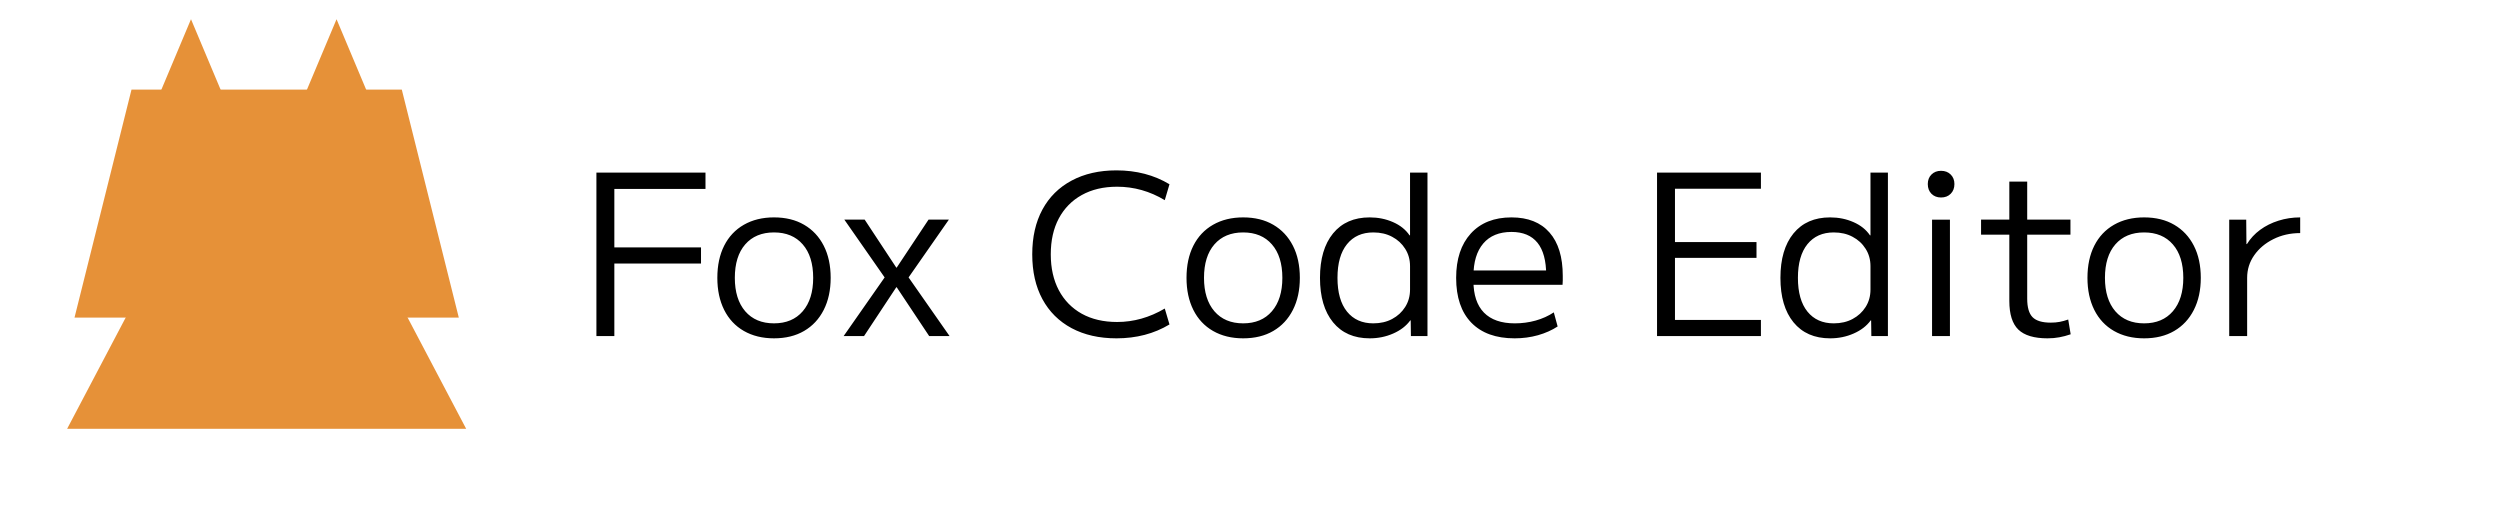
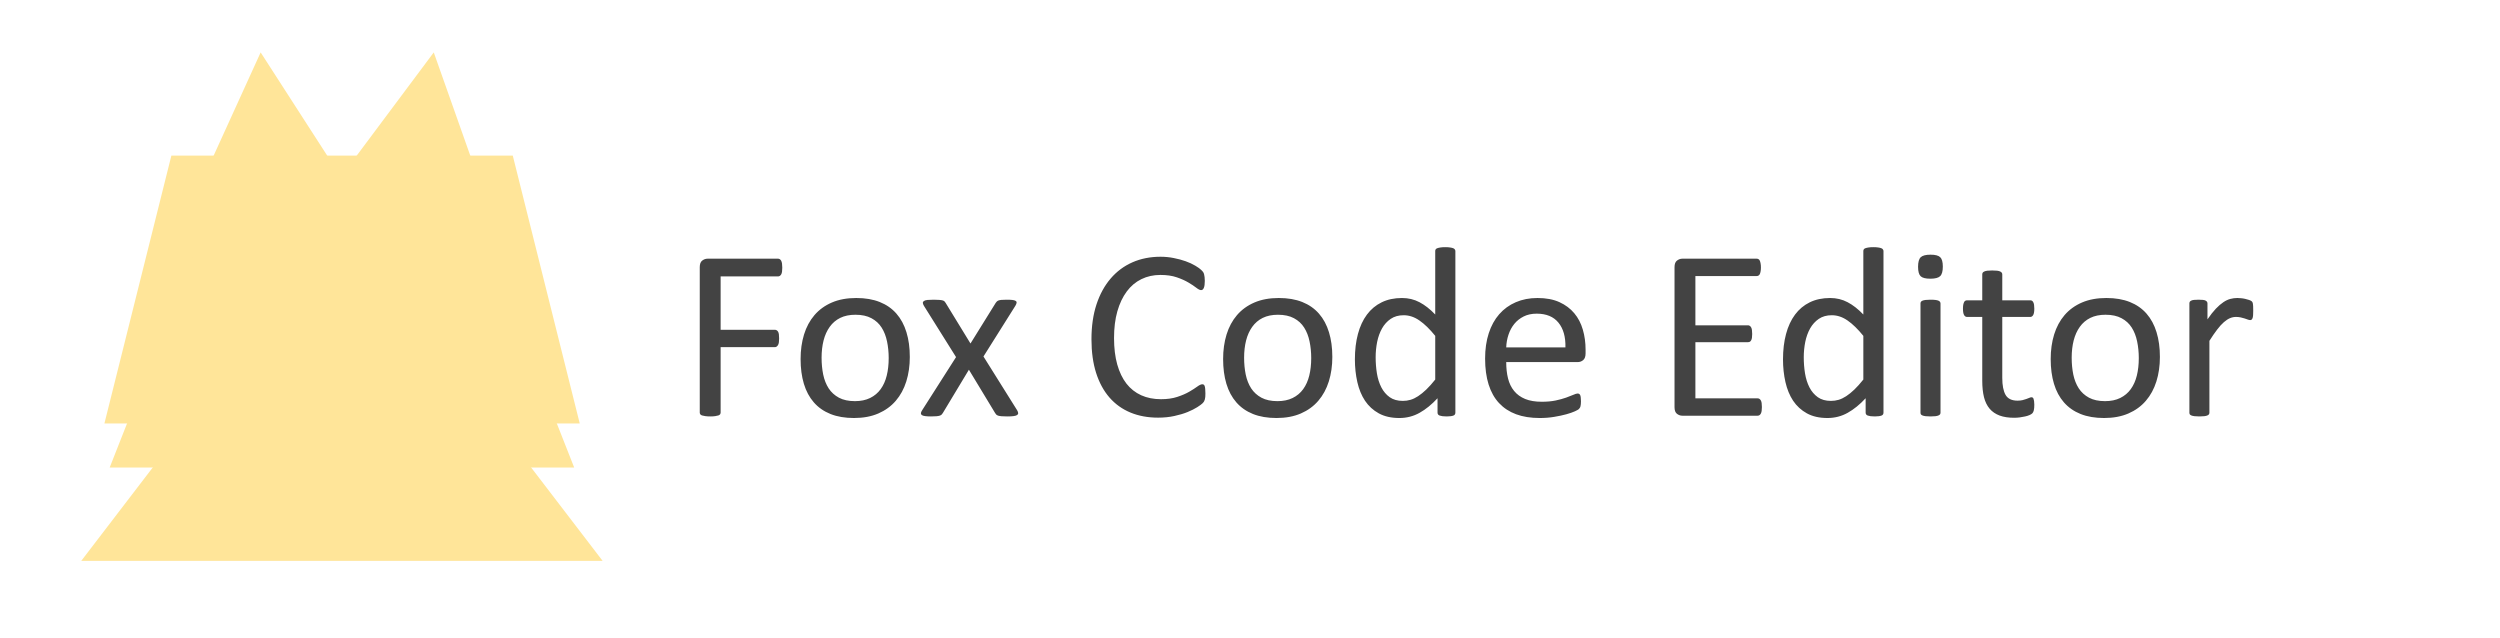
- <svg xmlns="http://www.w3.org/2000/svg" version="1.1" viewBox="0.0 0.0 714.444 146.667" fill="none" stroke="none" stroke-linecap="square" stroke-miterlimit="10">
+ <svg xmlns="http://www.w3.org/2000/svg" version="1.1" viewBox="0.0 0.0 965.74 246.297" fill="none" stroke="none" stroke-linecap="square" stroke-miterlimit="10">
  <clipPath id="p.0">
-     <path d="m0 0l714.444 0l0 146.667l-714.444 0l0 -146.667z" clip-rule="nonzero" />
+     <path d="m0 0l965.74 0l0 246.297l-965.74 0l0 -246.297z" clip-rule="nonzero" />
  </clipPath>
  <g clip-path="url(#p.0)">
-     <path fill="#000000" fill-opacity="0.0" d="m0 0l714.444 0l0 146.667l-714.444 0z" fill-rule="evenodd" />
-     <path fill="#e69138" d="m21.29 90.771l16.291 -65.165l77.244 0l16.291 65.165z" fill-rule="evenodd" />
-     <path fill="#e69138" d="m19.178 122.551l27.911 -53.008l58.226 0l27.911 53.008z" fill-rule="evenodd" />
-     <path fill="#e69138" d="m44.267 30.024l10.315 -24.535l10.315 24.535z" fill-rule="evenodd" />
-     <path fill="#e69138" d="m85.864 30.028l10.315 -24.535l10.315 24.535z" fill-rule="evenodd" />
-     <path fill="#000000" fill-opacity="0.0" d="m155.488 25.606l533.543 0l0 96.945l-533.543 0z" fill-rule="evenodd" />
-     <path fill="#000000" d="m170.441 96.046l0 -46.719l31.172 0l0 4.672l-26.047 0l0 16.703l24.766 0l0 4.609l-24.766 0l0 20.734l-5.125 0zm50.744 0.641q-4.922 0 -8.609 -2.109q-3.672 -2.109 -5.625 -6.016q-1.953 -3.906 -1.953 -9.156q0 -5.312 1.953 -9.188q1.953 -3.875 5.625 -5.984q3.688 -2.109 8.609 -2.109q5.0 0 8.609 2.109q3.625 2.109 5.609 5.984q1.984 3.875 1.984 9.188q0 5.25 -1.984 9.156q-1.984 3.906 -5.609 6.016q-3.609 2.109 -8.609 2.109zm0 -4.281q5.25 0 8.219 -3.453q2.984 -3.469 2.984 -9.547q0 -6.141 -2.984 -9.562q-2.969 -3.422 -8.219 -3.422q-5.234 0 -8.219 3.422q-2.969 3.422 -2.969 9.562q0 6.078 2.969 9.547q2.984 3.453 8.219 3.453zm19.905 3.641l11.719 -16.766l-11.516 -16.516l5.812 0l9.031 13.703l0.125 0l9.094 -13.703l5.812 0l-11.516 16.516l11.719 16.766l-5.828 0l-9.281 -13.953l-0.125 0l-9.219 13.953l-5.828 0zm77.964 0.641q-7.359 0 -12.812 -2.906q-5.438 -2.922 -8.344 -8.297q-2.906 -5.375 -2.906 -12.797q0 -7.422 2.906 -12.797q2.906 -5.375 8.344 -8.281q5.453 -2.922 12.812 -2.922q8.562 0 15.156 3.969l-1.344 4.547q-6.391 -3.844 -13.625 -3.844q-5.828 0 -10.094 2.375q-4.25 2.359 -6.562 6.688q-2.297 4.312 -2.297 10.266q0 5.891 2.297 10.25q2.312 4.344 6.562 6.719q4.266 2.359 10.094 2.359q7.109 0 13.625 -3.844l1.344 4.547q-6.594 3.969 -15.156 3.969zm36.211 0q-4.922 0 -8.609 -2.109q-3.672 -2.109 -5.625 -6.016q-1.953 -3.906 -1.953 -9.156q0 -5.312 1.953 -9.188q1.953 -3.875 5.625 -5.984q3.688 -2.109 8.609 -2.109q5.0 0 8.609 2.109q3.625 2.109 5.609 5.984q1.984 3.875 1.984 9.188q0 5.25 -1.984 9.156q-1.984 3.906 -5.609 6.016q-3.609 2.109 -8.609 2.109zm0 -4.281q5.25 0 8.219 -3.453q2.984 -3.469 2.984 -9.547q0 -6.141 -2.984 -9.562q-2.969 -3.422 -8.219 -3.422q-5.234 0 -8.219 3.422q-2.969 3.422 -2.969 9.562q0 6.078 2.969 9.547q2.984 3.453 8.219 3.453zm36.161 4.281q-6.719 0 -10.469 -4.578q-3.734 -4.578 -3.734 -12.703q0 -8.125 3.734 -12.703q3.75 -4.578 10.469 -4.578q3.594 0 6.656 1.344q3.078 1.344 4.734 3.781l0.141 0l0 -17.922l4.984 0l0 46.719l-4.734 0l-0.062 -4.484l-0.125 0q-1.734 2.375 -4.875 3.75q-3.125 1.375 -6.719 1.375zm1.031 -4.281q3.062 0 5.391 -1.25q2.344 -1.25 3.719 -3.422q1.391 -2.188 1.391 -5.0l0 -6.656q0 -2.812 -1.391 -4.984q-1.375 -2.188 -3.719 -3.422q-2.328 -1.25 -5.391 -1.25q-4.797 0 -7.516 3.359q-2.719 3.359 -2.719 9.625q0 6.266 2.719 9.641q2.719 3.359 7.516 3.359zm40.379 4.281q-8.0 0 -12.359 -4.469q-4.344 -4.484 -4.344 -12.812q0 -8.062 4.188 -12.672q4.203 -4.609 11.625 -4.609q7.094 0 10.875 4.328q3.781 4.312 3.781 12.375q0 0.641 0 1.344q0 0.703 -0.062 1.219l-27.656 0l0 -4.094l23.938 0l-0.953 1.344q0 -6.203 -2.5 -9.281q-2.5 -3.078 -7.422 -3.078q-5.25 0 -8.062 3.297q-2.812 3.297 -2.812 9.375l0 1.281q0 6.016 3.0 9.094q3.016 3.078 8.828 3.078q3.078 0 5.953 -0.797q2.891 -0.812 5.188 -2.344l1.094 4.031q-2.438 1.594 -5.609 2.5q-3.172 0.891 -6.688 0.891zm40.708 -0.641l0 -46.719l29.688 0l0 4.609l-24.562 0l0 15.234l23.297 0l0 4.531l-23.297 0l0 17.734l24.562 0l0 4.609l-29.688 0zm49.465 0.641q-6.719 0 -10.469 -4.578q-3.734 -4.578 -3.734 -12.703q0 -8.125 3.734 -12.703q3.75 -4.578 10.469 -4.578q3.594 0 6.656 1.344q3.078 1.344 4.734 3.781l0.141 0l0 -17.922l4.984 0l0 46.719l-4.734 0l-0.062 -4.484l-0.125 0q-1.734 2.375 -4.875 3.75q-3.125 1.375 -6.719 1.375zm1.031 -4.281q3.062 0 5.391 -1.25q2.344 -1.25 3.719 -3.422q1.391 -2.188 1.391 -5.0l0 -6.656q0 -2.812 -1.391 -4.984q-1.375 -2.188 -3.719 -3.422q-2.328 -1.25 -5.391 -1.25q-4.797 0 -7.516 3.359q-2.719 3.359 -2.719 9.625q0 6.266 2.719 9.641q2.719 3.359 7.516 3.359zm28.098 3.641l0 -33.281l5.109 0l0 33.281l-5.109 0zm2.562 -39.609q-1.672 0 -2.734 -1.062q-1.047 -1.062 -1.047 -2.781q0 -1.672 1.047 -2.719q1.062 -1.062 2.734 -1.062q1.719 0 2.766 1.062q1.062 1.047 1.062 2.719q0 1.719 -1.062 2.781q-1.047 1.062 -2.766 1.062zm30.457 40.25q-5.766 0 -8.359 -2.5q-2.578 -2.5 -2.578 -8.188l0 -18.938l-8.078 0l0 -4.297l8.078 0l0 -10.875l5.109 0l0 10.875l12.359 0l0 4.297l-12.359 0l0 18.297q0 3.719 1.531 5.281q1.547 1.562 5.188 1.562q1.406 0 2.562 -0.219q1.156 -0.219 2.438 -0.672l0.703 4.219q-1.672 0.578 -3.234 0.859q-1.562 0.297 -3.359 0.297zm27.578 0q-4.922 0 -8.609 -2.109q-3.672 -2.109 -5.625 -6.016q-1.953 -3.906 -1.953 -9.156q0 -5.312 1.953 -9.188q1.953 -3.875 5.625 -5.984q3.688 -2.109 8.609 -2.109q5.0 0 8.609 2.109q3.625 2.109 5.609 5.984q1.984 3.875 1.984 9.188q0 5.25 -1.984 9.156q-1.984 3.906 -5.609 6.016q-3.609 2.109 -8.609 2.109zm0 -4.281q5.25 0 8.219 -3.453q2.984 -3.469 2.984 -9.547q0 -6.141 -2.984 -9.562q-2.969 -3.422 -8.219 -3.422q-5.234 0 -8.219 3.422q-2.969 3.422 -2.969 9.562q0 6.078 2.969 9.547q2.984 3.453 8.219 3.453zm24.325 3.641l0 -33.281l4.859 0l0.062 6.984l0.141 0q1.469 -2.375 3.766 -4.062q2.312 -1.703 5.25 -2.625q2.953 -0.938 6.203 -0.938l0 4.484q-4.219 0 -7.672 1.734q-3.453 1.719 -5.469 4.609q-2.016 2.875 -2.016 6.453l0 16.641l-5.125 0z" fill-rule="nonzero" />
+     <path fill="#000000" fill-opacity="0.0" d="m0 0l965.74 0l0 246.297l-965.74 0z" fill-rule="evenodd" />
+     <path fill="#ffe599" d="m31.394 216.652l100.693 -131.528l100.693 131.528z" fill-rule="evenodd" />
+     <path fill="#ffe599" d="m40.331 163.592l25.874 -103.496l131.874 0l25.874 103.496z" fill-rule="evenodd" />
+     <path fill="#ffe599" d="m136.829 61.406l30.732 -41.165l14.559 41.165z" fill-rule="evenodd" />
+     <path fill="#ffe599" d="m81.94 61.406l18.748 -41.165l26.543 41.165z" fill-rule="evenodd" />
+     <path fill="#ffe599" d="m42.37 180.6l32.33 -82.079l114.773 0l32.33 82.079z" fill-rule="evenodd" />
+     <path fill="#000000" fill-opacity="0.0" d="m532.236 106.293l364.567 0l0 42.016l-364.567 0z" fill-rule="evenodd" />
+     <path fill="#000000" fill-opacity="0.0" d="m253.252 59.427l657.102 0l0 135.748l-657.102 0z" fill-rule="evenodd" />
+     <path fill="#434343" d="m302.189 103.399q0 0.891 -0.094 1.547q-0.094 0.656 -0.328 1.062q-0.234 0.391 -0.547 0.578q-0.297 0.188 -0.625 0.188l-22.219 0l0 20.625l21.0 0q0.328 0 0.625 0.172q0.312 0.156 0.547 0.531q0.234 0.375 0.328 1.016q0.094 0.625 0.094 1.609q0 0.891 -0.094 1.531q-0.094 0.625 -0.328 1.031q-0.234 0.391 -0.547 0.609q-0.297 0.203 -0.625 0.203l-21.0 0l0 25.266q0 0.328 -0.188 0.641q-0.188 0.297 -0.656 0.469q-0.469 0.156 -1.219 0.266q-0.75 0.125 -1.969 0.125q-1.125 0 -1.922 -0.125q-0.797 -0.109 -1.266 -0.266q-0.469 -0.172 -0.656 -0.469q-0.188 -0.312 -0.188 -0.641l0 -56.156q0 -1.828 0.953 -2.547q0.969 -0.734 2.047 -0.734l27.281 0q0.328 0 0.625 0.188q0.312 0.188 0.547 0.609q0.234 0.422 0.328 1.109q0.094 0.672 0.094 1.562zm49.266 34.453q0 5.156 -1.359 9.5q-1.359 4.328 -4.062 7.469q-2.688 3.141 -6.75 4.906q-4.047 1.75 -9.391 1.75q-5.203 0 -9.078 -1.547q-3.859 -1.547 -6.438 -4.5q-2.578 -2.953 -3.844 -7.172q-1.266 -4.219 -1.266 -9.562q0 -5.156 1.328 -9.484q1.344 -4.344 4.031 -7.484q2.703 -3.141 6.734 -4.875q4.031 -1.734 9.422 -1.734q5.203 0 9.062 1.547q3.875 1.547 6.453 4.5q2.578 2.953 3.859 7.172q1.297 4.219 1.297 9.516zm-8.156 0.516q0 -3.422 -0.641 -6.469q-0.625 -3.047 -2.078 -5.344q-1.453 -2.297 -3.938 -3.625q-2.484 -1.344 -6.188 -1.344q-3.422 0 -5.891 1.219q-2.453 1.219 -4.047 3.453q-1.594 2.219 -2.375 5.266q-0.766 3.047 -0.766 6.656q0 3.469 0.625 6.516q0.641 3.047 2.109 5.328q1.484 2.266 3.969 3.609q2.484 1.328 6.188 1.328q3.375 0 5.859 -1.219q2.484 -1.219 4.078 -3.422q1.594 -2.203 2.344 -5.25q0.75 -3.047 0.75 -6.703zm49.641 20.156q0.375 0.656 0.375 1.109q0 0.438 -0.453 0.719q-0.438 0.281 -1.359 0.391q-0.906 0.125 -2.359 0.125q-1.406 0 -2.234 -0.078q-0.812 -0.062 -1.312 -0.219q-0.484 -0.172 -0.75 -0.422q-0.25 -0.266 -0.438 -0.594l-10.125 -16.734l-10.078 16.734q-0.188 0.328 -0.453 0.594q-0.25 0.25 -0.75 0.422q-0.484 0.156 -1.281 0.219q-0.797 0.078 -2.109 0.078q-1.359 0 -2.234 -0.125q-0.859 -0.109 -1.266 -0.391q-0.391 -0.281 -0.375 -0.719q0.031 -0.453 0.453 -1.109l13.125 -20.578l-12.422 -19.828q-0.375 -0.656 -0.406 -1.094q-0.016 -0.453 0.422 -0.75q0.453 -0.312 1.359 -0.406q0.922 -0.094 2.422 -0.094q1.359 0 2.172 0.078q0.828 0.062 1.297 0.203q0.469 0.141 0.703 0.375q0.234 0.234 0.422 0.562l9.609 15.703l9.75 -15.703q0.188 -0.281 0.422 -0.516q0.234 -0.234 0.625 -0.391q0.406 -0.172 1.125 -0.234q0.734 -0.078 2.0 -0.078q1.359 0 2.219 0.094q0.875 0.094 1.297 0.359q0.422 0.25 0.375 0.719q-0.047 0.469 -0.469 1.172l-12.328 19.594l13.031 20.812zm72.703 -6.516q0 0.75 -0.047 1.312q-0.047 0.562 -0.172 0.984q-0.109 0.422 -0.297 0.75q-0.188 0.328 -0.656 0.797q-0.469 0.469 -1.969 1.438q-1.5 0.953 -3.734 1.875q-2.219 0.906 -5.109 1.531q-2.875 0.641 -6.297 0.641q-5.906 0 -10.672 -1.969q-4.75 -1.969 -8.109 -5.812q-3.344 -3.844 -5.156 -9.484q-1.797 -5.656 -1.797 -13.016q0 -7.547 1.938 -13.453q1.953 -5.906 5.469 -10.0q3.516 -4.109 8.406 -6.266q4.906 -2.156 10.859 -2.156q2.625 0 5.109 0.5q2.484 0.484 4.594 1.234q2.109 0.75 3.75 1.734q1.641 0.984 2.266 1.625q0.641 0.625 0.828 0.953q0.188 0.328 0.297 0.781q0.125 0.438 0.188 1.047q0.078 0.609 0.078 1.453q0 0.938 -0.094 1.594q-0.094 0.656 -0.281 1.109q-0.188 0.438 -0.453 0.656q-0.25 0.203 -0.625 0.203q-0.656 0 -1.828 -0.906q-1.172 -0.922 -3.031 -2.016q-1.844 -1.109 -4.5 -2.016q-2.641 -0.922 -6.344 -0.922q-4.031 0 -7.344 1.625q-3.297 1.609 -5.641 4.75q-2.344 3.141 -3.641 7.672q-1.281 4.516 -1.281 10.328q0 5.766 1.234 10.203q1.25 4.422 3.562 7.406q2.328 2.969 5.703 4.5q3.375 1.516 7.641 1.516q3.609 0 6.297 -0.891q2.703 -0.891 4.594 -1.984q1.906 -1.109 3.125 -2.0q1.219 -0.891 1.922 -0.891q0.328 0 0.562 0.141q0.234 0.141 0.375 0.547q0.141 0.391 0.203 1.094q0.078 0.703 0.078 1.781zm49.031 -14.156q0 5.156 -1.359 9.5q-1.359 4.328 -4.062 7.469q-2.688 3.141 -6.75 4.906q-4.047 1.75 -9.391 1.75q-5.203 0 -9.078 -1.547q-3.859 -1.547 -6.438 -4.5q-2.578 -2.953 -3.844 -7.172q-1.266 -4.219 -1.266 -9.562q0 -5.156 1.328 -9.484q1.344 -4.344 4.031 -7.484q2.703 -3.141 6.734 -4.875q4.031 -1.734 9.422 -1.734q5.203 0 9.062 1.547q3.875 1.547 6.453 4.5q2.578 2.953 3.859 7.172q1.297 4.219 1.297 9.516zm-8.156 0.516q0 -3.422 -0.641 -6.469q-0.625 -3.047 -2.078 -5.344q-1.453 -2.297 -3.938 -3.625q-2.484 -1.344 -6.188 -1.344q-3.422 0 -5.891 1.219q-2.453 1.219 -4.047 3.453q-1.594 2.219 -2.375 5.266q-0.766 3.047 -0.766 6.656q0 3.469 0.625 6.516q0.641 3.047 2.109 5.328q1.484 2.266 3.969 3.609q2.484 1.328 6.188 1.328q3.375 0 5.859 -1.219q2.484 -1.219 4.078 -3.422q1.594 -2.203 2.344 -5.25q0.75 -3.047 0.75 -6.703zm55.687 21.047q0 0.375 -0.172 0.656q-0.156 0.281 -0.562 0.453q-0.391 0.156 -1.047 0.25q-0.656 0.094 -1.594 0.094q-0.984 0 -1.641 -0.094q-0.656 -0.094 -1.078 -0.25q-0.422 -0.172 -0.609 -0.453q-0.188 -0.281 -0.188 -0.656l0 -5.578q-3.328 3.609 -6.922 5.625q-3.578 2.016 -7.844 2.016q-4.641 0 -7.922 -1.797q-3.281 -1.812 -5.328 -4.875q-2.031 -3.078 -2.969 -7.219q-0.938 -4.156 -0.938 -8.75q0 -5.438 1.172 -9.812q1.172 -4.391 3.469 -7.484q2.297 -3.094 5.688 -4.75q3.406 -1.672 7.859 -1.672q3.703 0 6.766 1.625q3.078 1.609 6.078 4.75l0 -24.516q0 -0.328 0.156 -0.625q0.172 -0.312 0.641 -0.469q0.469 -0.172 1.188 -0.281q0.734 -0.125 1.859 -0.125q1.172 0 1.922 0.125q0.75 0.109 1.172 0.281q0.422 0.156 0.625 0.469q0.219 0.297 0.219 0.625l0 62.438zm-7.781 -29.672q-3.141 -3.891 -6.078 -5.922q-2.922 -2.047 -6.109 -2.047q-2.953 0 -5.016 1.406q-2.062 1.406 -3.359 3.703q-1.281 2.297 -1.875 5.203q-0.578 2.906 -0.578 5.906q0 3.188 0.484 6.234q0.5 3.047 1.719 5.422q1.219 2.359 3.234 3.797q2.016 1.422 5.062 1.422q1.547 0 2.969 -0.422q1.438 -0.422 2.938 -1.406q1.5 -0.984 3.141 -2.547q1.641 -1.578 3.469 -3.875l0 -16.875zm58.078 6.75q0 1.828 -0.922 2.609q-0.906 0.766 -2.078 0.766l-27.656 0q0 3.516 0.703 6.328q0.703 2.812 2.344 4.828q1.641 2.016 4.266 3.094q2.625 1.078 6.422 1.078q3.0 0 5.344 -0.484q2.344 -0.5 4.047 -1.109q1.719 -0.609 2.812 -1.094q1.109 -0.5 1.672 -0.5q0.328 0 0.578 0.172q0.266 0.156 0.406 0.484q0.141 0.328 0.203 0.922q0.078 0.578 0.078 1.422q0 0.609 -0.047 1.062q-0.047 0.438 -0.125 0.797q-0.062 0.344 -0.234 0.625q-0.156 0.281 -0.422 0.547q-0.25 0.25 -1.516 0.844q-1.266 0.578 -3.281 1.141q-2.016 0.562 -4.672 1.0q-2.641 0.453 -5.641 0.453q-5.203 0 -9.125 -1.453q-3.906 -1.453 -6.578 -4.312q-2.672 -2.859 -4.031 -7.172q-1.359 -4.312 -1.359 -10.031q0 -5.438 1.406 -9.766q1.406 -4.344 4.047 -7.359q2.656 -3.031 6.406 -4.641q3.75 -1.625 8.391 -1.625q4.969 0 8.453 1.594q3.5 1.594 5.75 4.297q2.25 2.688 3.297 6.328q1.062 3.625 1.062 7.75l0 1.406zm-7.781 -2.297q0.141 -6.094 -2.703 -9.562q-2.828 -3.469 -8.406 -3.469q-2.859 0 -5.016 1.078q-2.156 1.078 -3.609 2.859q-1.453 1.781 -2.25 4.156q-0.797 2.359 -0.891 4.938l22.875 0zm75.891 23.062q0 0.844 -0.094 1.484q-0.094 0.625 -0.328 1.047q-0.234 0.422 -0.547 0.609q-0.297 0.188 -0.672 0.188l-29.109 0q-1.078 0 -2.047 -0.719q-0.953 -0.734 -0.953 -2.562l0 -54.094q0 -1.828 0.953 -2.547q0.969 -0.734 2.047 -0.734l28.781 0q0.375 0 0.672 0.188q0.312 0.188 0.5 0.609q0.188 0.422 0.297 1.062q0.125 0.625 0.125 1.562q0 0.844 -0.125 1.484q-0.109 0.625 -0.297 1.031q-0.188 0.391 -0.5 0.578q-0.297 0.188 -0.672 0.188l-23.719 0l0 19.031l20.344 0q0.375 0 0.672 0.219q0.312 0.203 0.516 0.578q0.219 0.375 0.312 1.031q0.094 0.656 0.094 1.547q0 0.844 -0.094 1.453q-0.094 0.609 -0.312 0.984q-0.203 0.375 -0.516 0.547q-0.297 0.156 -0.672 0.156l-20.344 0l0 21.703l24.047 0q0.375 0 0.672 0.188q0.312 0.188 0.547 0.594q0.234 0.391 0.328 1.031q0.094 0.625 0.094 1.562zm46.969 2.156q0 0.375 -0.172 0.656q-0.156 0.281 -0.562 0.453q-0.391 0.156 -1.047 0.25q-0.656 0.094 -1.594 0.094q-0.984 0 -1.641 -0.094q-0.656 -0.094 -1.078 -0.25q-0.422 -0.172 -0.609 -0.453q-0.188 -0.281 -0.188 -0.656l0 -5.578q-3.328 3.609 -6.922 5.625q-3.578 2.016 -7.844 2.016q-4.641 0 -7.922 -1.797q-3.281 -1.812 -5.328 -4.875q-2.031 -3.078 -2.969 -7.219q-0.938 -4.156 -0.938 -8.75q0 -5.438 1.172 -9.812q1.172 -4.391 3.469 -7.484q2.297 -3.094 5.688 -4.75q3.406 -1.672 7.859 -1.672q3.703 0 6.766 1.625q3.078 1.609 6.078 4.75l0 -24.516q0 -0.328 0.156 -0.625q0.172 -0.312 0.641 -0.469q0.469 -0.172 1.188 -0.281q0.734 -0.125 1.859 -0.125q1.172 0 1.922 0.125q0.75 0.109 1.172 0.281q0.422 0.156 0.625 0.469q0.219 0.297 0.219 0.625l0 62.438zm-7.781 -29.672q-3.141 -3.891 -6.078 -5.922q-2.922 -2.047 -6.109 -2.047q-2.953 0 -5.016 1.406q-2.062 1.406 -3.359 3.703q-1.281 2.297 -1.875 5.203q-0.578 2.906 -0.578 5.906q0 3.188 0.484 6.234q0.5 3.047 1.719 5.422q1.219 2.359 3.234 3.797q2.016 1.422 5.062 1.422q1.547 0 2.969 -0.422q1.438 -0.422 2.938 -1.406q1.5 -0.984 3.141 -2.547q1.641 -1.578 3.469 -3.875l0 -16.875zm29.812 29.672q0 0.375 -0.188 0.641q-0.188 0.25 -0.609 0.438q-0.422 0.188 -1.172 0.281q-0.75 0.094 -1.922 0.094q-1.125 0 -1.875 -0.094q-0.75 -0.094 -1.203 -0.281q-0.438 -0.188 -0.609 -0.438q-0.156 -0.266 -0.156 -0.641l0 -42.188q0 -0.328 0.156 -0.609q0.172 -0.281 0.609 -0.469q0.453 -0.188 1.203 -0.281q0.75 -0.094 1.875 -0.094q1.172 0 1.922 0.094q0.75 0.094 1.172 0.281q0.422 0.188 0.609 0.469q0.188 0.281 0.188 0.609l0 42.188zm0.891 -56.438q0 2.719 -1.031 3.703q-1.031 0.984 -3.797 0.984q-2.719 0 -3.734 -0.953q-1.0 -0.969 -1.0 -3.641q0 -2.719 1.031 -3.703q1.031 -0.984 3.797 -0.984q2.719 0 3.719 0.969q1.016 0.953 1.016 3.625zm35.344 53.344q0 1.359 -0.188 2.156q-0.188 0.797 -0.562 1.172q-0.375 0.375 -1.125 0.703q-0.75 0.328 -1.719 0.531q-0.953 0.219 -2.031 0.359q-1.078 0.141 -2.156 0.141q-3.281 0 -5.625 -0.859q-2.344 -0.875 -3.844 -2.625q-1.5 -1.766 -2.188 -4.453q-0.672 -2.703 -0.672 -6.359l0 -24.656l-5.906 0q-0.703 0 -1.125 -0.75q-0.422 -0.75 -0.422 -2.438q0 -0.891 0.109 -1.5q0.125 -0.609 0.312 -1.0q0.188 -0.406 0.484 -0.562q0.312 -0.172 0.688 -0.172l5.859 0l0 -10.031q0 -0.328 0.156 -0.609q0.172 -0.281 0.609 -0.484q0.453 -0.219 1.203 -0.312q0.75 -0.094 1.875 -0.094q1.172 0 1.922 0.094q0.75 0.094 1.172 0.312q0.422 0.203 0.609 0.484q0.188 0.281 0.188 0.609l0 10.031l10.828 0q0.375 0 0.656 0.172q0.281 0.156 0.484 0.562q0.219 0.391 0.312 1.0q0.094 0.609 0.094 1.5q0 1.688 -0.422 2.438q-0.422 0.75 -1.125 0.75l-10.828 0l0 23.531q0 4.359 1.281 6.594q1.297 2.219 4.625 2.219q1.078 0 1.922 -0.203q0.844 -0.219 1.5 -0.453q0.656 -0.234 1.125 -0.438q0.469 -0.219 0.844 -0.219q0.234 0 0.438 0.125q0.219 0.109 0.328 0.438q0.125 0.328 0.219 0.891q0.094 0.562 0.094 1.406zm48.516 -18.469q0 5.156 -1.359 9.5q-1.359 4.328 -4.062 7.469q-2.688 3.141 -6.75 4.906q-4.047 1.75 -9.391 1.75q-5.203 0 -9.078 -1.547q-3.859 -1.547 -6.438 -4.5q-2.578 -2.953 -3.844 -7.172q-1.266 -4.219 -1.266 -9.562q0 -5.156 1.328 -9.484q1.344 -4.344 4.031 -7.484q2.703 -3.141 6.734 -4.875q4.031 -1.734 9.422 -1.734q5.203 0 9.062 1.547q3.875 1.547 6.453 4.5q2.578 2.953 3.859 7.172q1.297 4.219 1.297 9.516zm-8.156 0.516q0 -3.422 -0.641 -6.469q-0.625 -3.047 -2.078 -5.344q-1.453 -2.297 -3.938 -3.625q-2.484 -1.344 -6.188 -1.344q-3.422 0 -5.891 1.219q-2.453 1.219 -4.047 3.453q-1.594 2.219 -2.375 5.266q-0.766 3.047 -0.766 6.656q0 3.469 0.625 6.516q0.641 3.047 2.109 5.328q1.484 2.266 3.969 3.609q2.484 1.328 6.188 1.328q3.375 0 5.859 -1.219q2.484 -1.219 4.078 -3.422q1.594 -2.203 2.344 -5.25q0.75 -3.047 0.75 -6.703zm44.203 -18.375q0 1.031 -0.047 1.734q-0.047 0.703 -0.188 1.109q-0.141 0.391 -0.359 0.609q-0.203 0.203 -0.578 0.203q-0.375 0 -0.922 -0.203q-0.531 -0.219 -1.219 -0.422q-0.672 -0.219 -1.516 -0.406q-0.844 -0.188 -1.828 -0.188q-1.172 0 -2.297 0.469q-1.125 0.469 -2.375 1.547q-1.234 1.078 -2.594 2.859q-1.359 1.781 -3.0 4.359l0 27.75q0 0.375 -0.188 0.641q-0.188 0.25 -0.609 0.438q-0.422 0.188 -1.172 0.281q-0.75 0.094 -1.922 0.094q-1.125 0 -1.875 -0.094q-0.75 -0.094 -1.203 -0.281q-0.438 -0.188 -0.609 -0.438q-0.156 -0.266 -0.156 -0.641l0 -42.188q0 -0.375 0.141 -0.625q0.141 -0.266 0.562 -0.469q0.422 -0.219 1.078 -0.281q0.656 -0.078 1.734 -0.078q1.031 0 1.703 0.078q0.688 0.062 1.062 0.281q0.375 0.203 0.531 0.469q0.172 0.25 0.172 0.625l0 6.141q1.734 -2.531 3.25 -4.125q1.531 -1.594 2.891 -2.5q1.359 -0.922 2.688 -1.266q1.344 -0.359 2.703 -0.359q0.609 0 1.375 0.078q0.781 0.062 1.625 0.25q0.844 0.188 1.516 0.422q0.688 0.234 0.969 0.469q0.281 0.234 0.375 0.453q0.094 0.203 0.156 0.531q0.078 0.328 0.094 0.969q0.031 0.625 0.031 1.703z" fill-rule="nonzero" />
  </g>
</svg>
